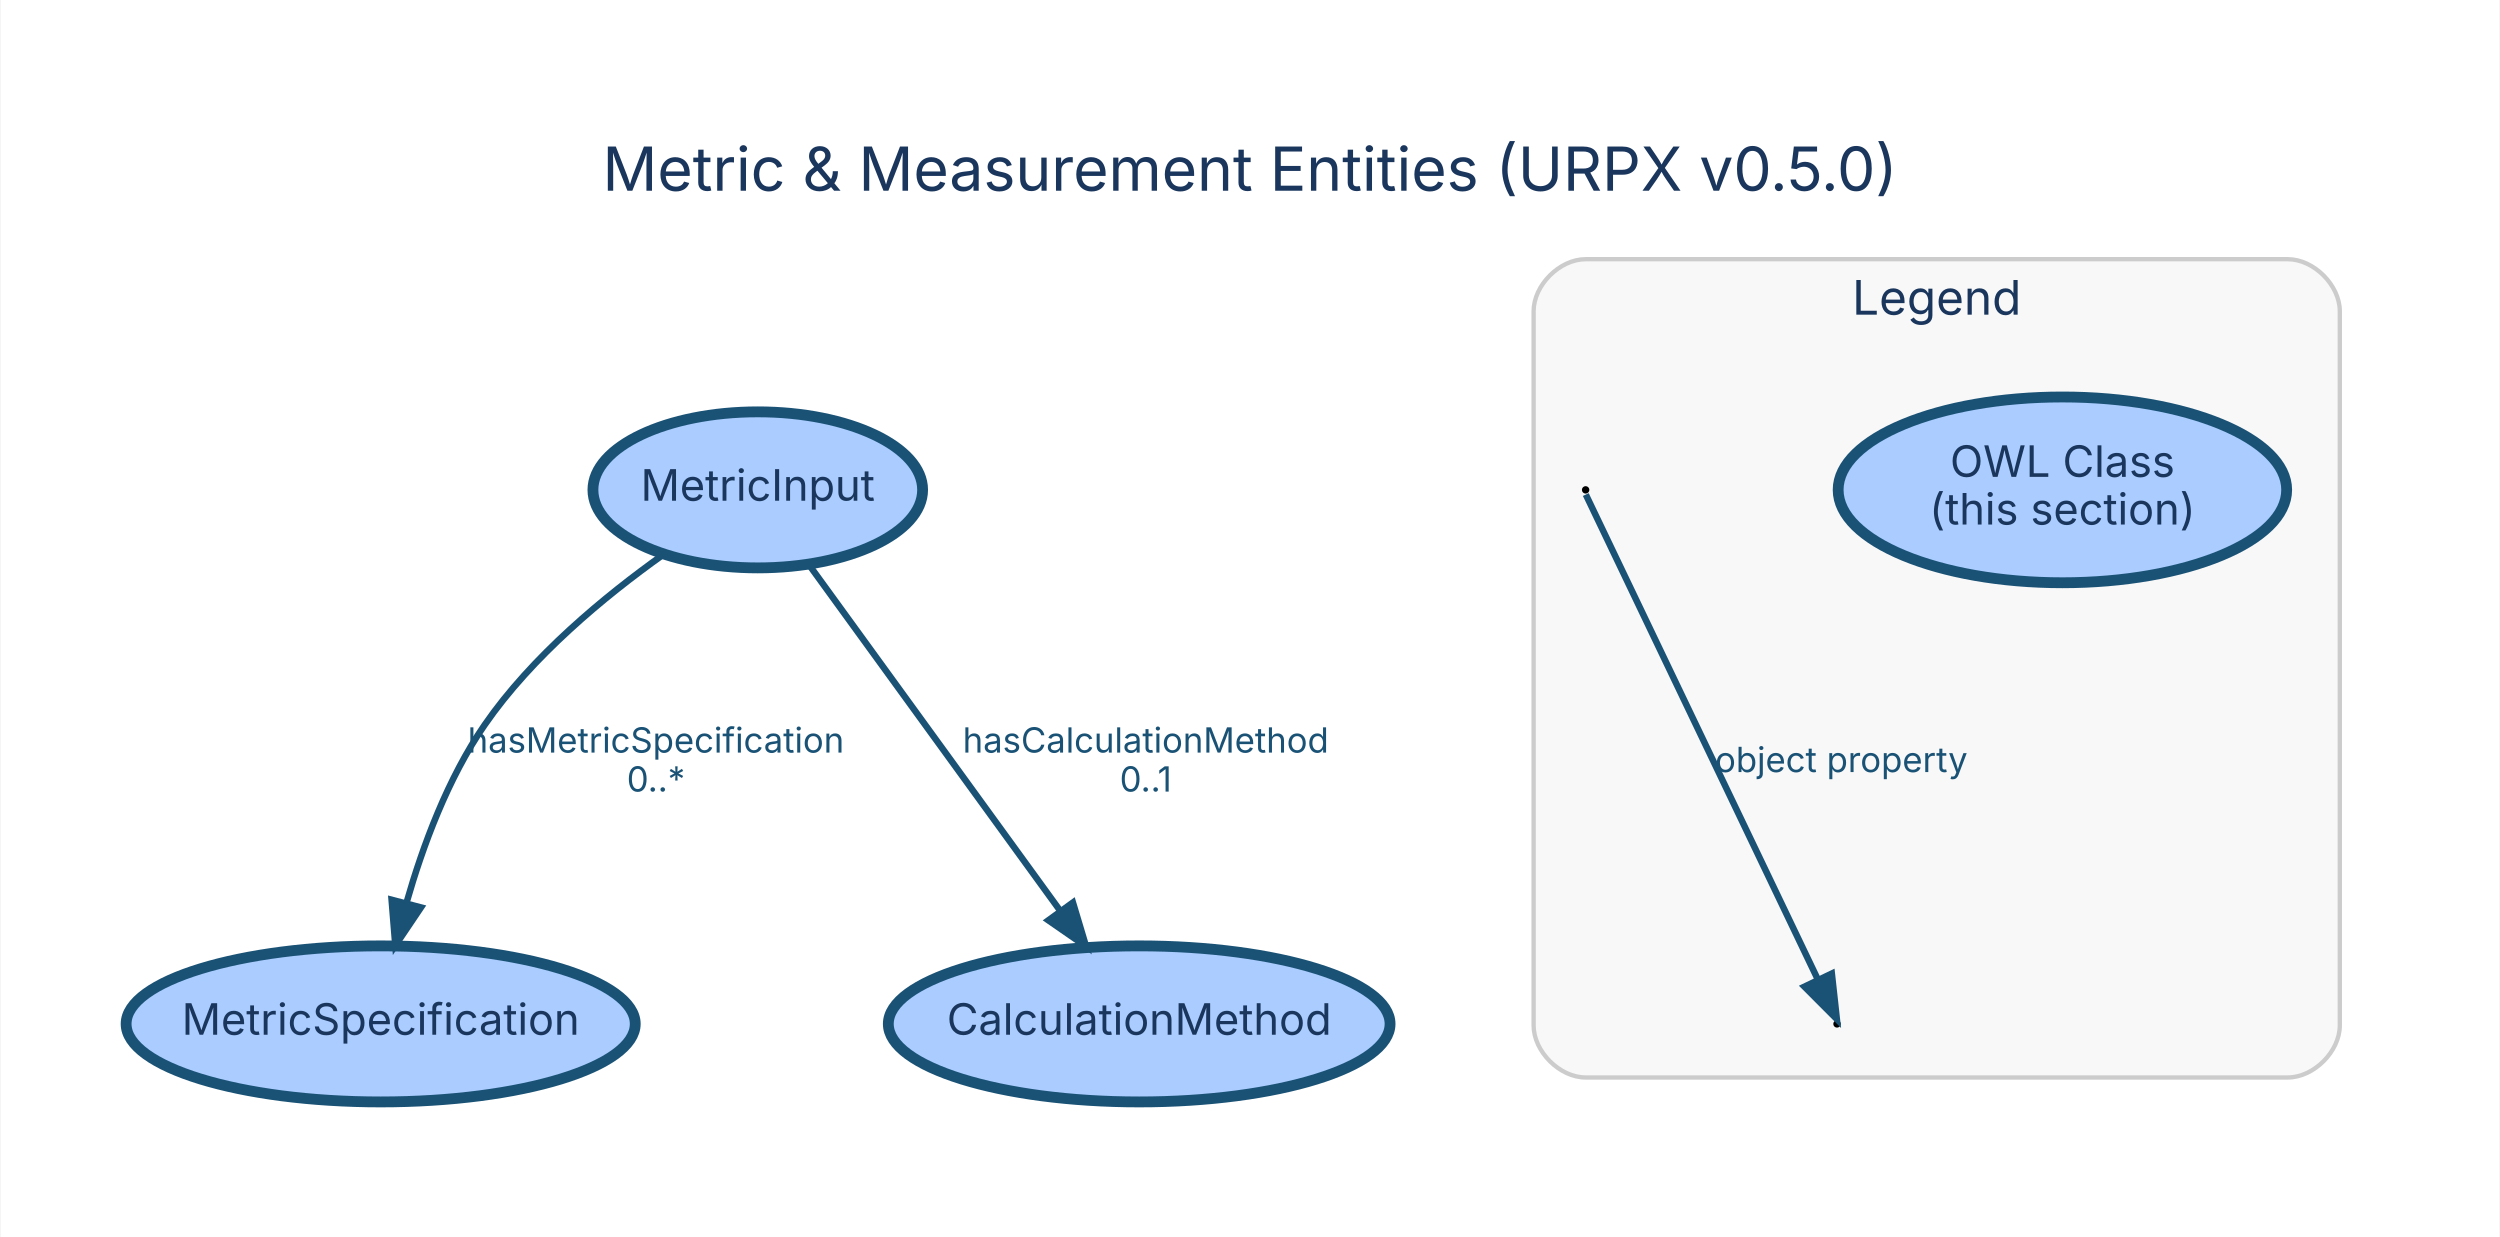
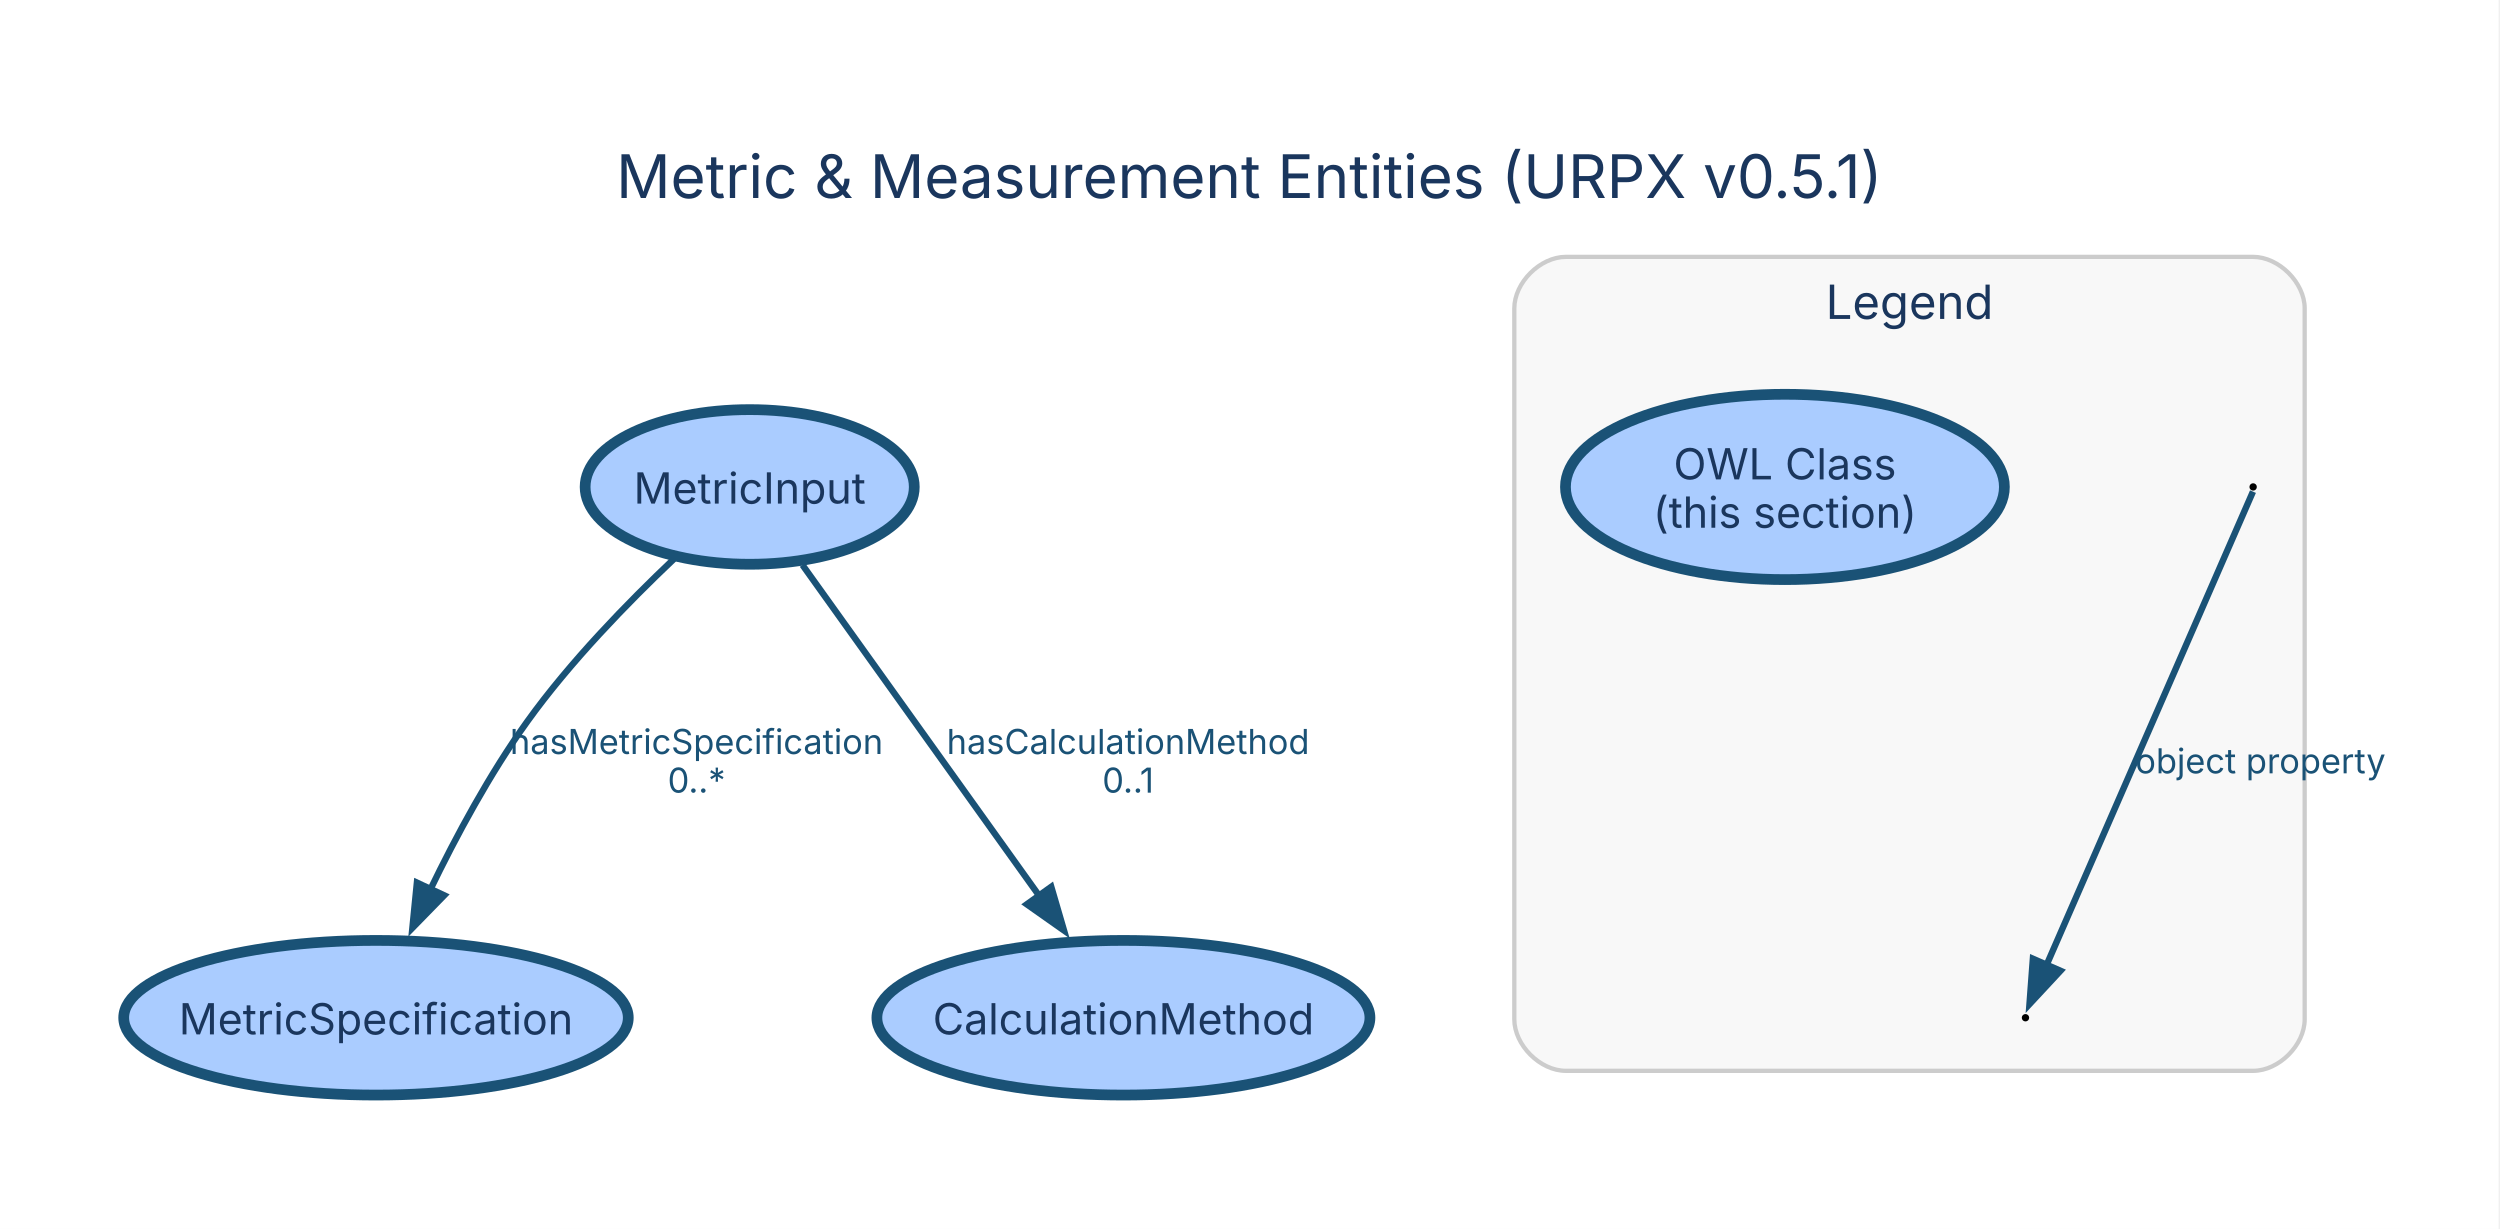
- <svg xmlns="http://www.w3.org/2000/svg" width="576pt" height="285pt" viewBox="0.00 0.00 576.47 285.39">
-   <g id="graph0" class="graph" transform="scale(1 1) rotate(0) translate(28.8 256.59)">
-     <polygon fill="white" stroke="transparent" points="-28.8,28.8 -28.8,-256.59 547.67,-256.59 547.67,28.8 -28.8,28.8" />
-     <text text-anchor="middle" x="259.43" y="-212.59" font-family="Inter, Helvetica, Arial, sans-serif" font-size="14.00" fill="#1a365d">Metric &amp; Measurement Entities (URPX v0.5.0)</text>
+ <svg xmlns="http://www.w3.org/2000/svg" width="582pt" height="286pt" viewBox="0.00 0.00 582.00 286.00">
+   <g id="graph0" class="graph" transform="scale(1 1) rotate(0) translate(28.8 257.29)">
+     <polygon fill="white" stroke="none" points="-28.8,28.8 -28.8,-257.29 552.87,-257.29 552.87,28.8 -28.8,28.8" />
+     <text xml:space="preserve" text-anchor="middle" x="262.03" y="-211.19" font-family="Inter, Helvetica, Arial, sans-serif" font-size="14.00" fill="#1a365d">Metric &amp; Measurement Entities (URPX v0.5.1)</text>
    <g id="clust3" class="cluster">
-       <path fill="#f8f8f8" stroke="#cccccc" d="M336.87,-8C336.87,-8 498.87,-8 498.87,-8 504.87,-8 510.87,-14 510.87,-20 510.87,-20 510.87,-184.79 510.87,-184.79 510.87,-190.79 504.87,-196.79 498.87,-196.79 498.87,-196.79 336.87,-196.79 336.87,-196.79 330.87,-196.79 324.87,-190.79 324.87,-184.79 324.87,-184.79 324.87,-20 324.87,-20 324.87,-14 330.87,-8 336.87,-8" />
-       <text text-anchor="middle" x="417.87" y="-183.99" font-family="Inter, Helvetica, Arial, sans-serif" font-size="11.00" fill="#1a365d">Legend</text>
+       <path fill="#f8f8f8" stroke="#cccccc" d="M335.73,-8C335.73,-8 495.73,-8 495.73,-8 501.73,-8 507.73,-14 507.73,-20 507.73,-20 507.73,-185.49 507.73,-185.49 507.73,-191.49 501.73,-197.49 495.73,-197.49 495.73,-197.49 335.73,-197.49 335.73,-197.49 329.73,-197.49 323.73,-191.49 323.73,-185.49 323.73,-185.49 323.73,-20 323.73,-20 323.73,-14 329.73,-8 335.73,-8" />
+       <text xml:space="preserve" text-anchor="middle" x="415.73" y="-183.04" font-family="Inter, Helvetica, Arial, sans-serif" font-size="11.00" fill="#1a365d">Legend</text>
    </g>
    <g id="node1" class="node">
-       <ellipse fill="#aaccff" stroke="#1a5276" stroke-width="2.5" cx="145.87" cy="-143.57" rx="38.03" ry="18" />
-       <text text-anchor="middle" x="145.87" y="-141.07" font-family="Inter, Helvetica, Arial, sans-serif" font-size="10.00" fill="#1a365d">MetricInput</text>
+       <ellipse fill="#aaccff" stroke="#1a5276" stroke-width="2.5" cx="145.73" cy="-143.93" rx="38.31" ry="18" />
+       <text xml:space="preserve" text-anchor="middle" x="145.73" y="-140.05" font-family="Inter, Helvetica, Arial, sans-serif" font-size="10.00" fill="#1a365d">MetricInput</text>
    </g>
    <g id="node2" class="node">
-       <ellipse fill="#aaccff" stroke="#1a5276" stroke-width="2.5" cx="58.87" cy="-20.36" rx="58.73" ry="18" />
-       <text text-anchor="middle" x="58.87" y="-17.86" font-family="Inter, Helvetica, Arial, sans-serif" font-size="10.00" fill="#1a365d">MetricSpecification</text>
+       <ellipse fill="#aaccff" stroke="#1a5276" stroke-width="2.5" cx="58.73" cy="-20.36" rx="58.73" ry="18" />
+       <text xml:space="preserve" text-anchor="middle" x="58.73" y="-16.48" font-family="Inter, Helvetica, Arial, sans-serif" font-size="10.00" fill="#1a365d">MetricSpecification</text>
    </g>
    <g id="edge2" class="edge">
-       <path fill="none" stroke="#1a5276" stroke-width="1.5" d="M124.01,-128.59C110.52,-118.99 93.77,-105.15 82.87,-89.36 74.39,-77.09 68.61,-61.51 64.84,-48.36" />
-       <polygon fill="#1a5276" stroke="#1a5276" stroke-width="1.5" points="68.17,-47.23 62.25,-38.44 61.39,-49 68.17,-47.23" />
-       <text text-anchor="middle" x="122.37" y="-82.96" font-family="Inter, Helvetica, Arial, sans-serif" font-size="8.00" fill="#1a5276">hasMetricSpecification</text>
-       <text text-anchor="middle" x="122.37" y="-73.96" font-family="Inter, Helvetica, Arial, sans-serif" font-size="8.00" fill="#1a5276">0..*</text>
+       <path fill="none" stroke="#1a5276" stroke-width="1.5" d="M128.08,-127.15C117.39,-117.03 103.94,-103.22 93.98,-89.36 85.24,-77.21 77.37,-62.6 71.3,-50.04" />
+       <polygon fill="#1a5276" stroke="#1a5276" stroke-width="1.5" points="74.61,-48.85 67.21,-41.27 68.26,-51.81 74.61,-48.85" />
+       <text xml:space="preserve" text-anchor="middle" x="133.35" y="-81.76" font-family="Inter, Helvetica, Arial, sans-serif" font-size="8.00" fill="#1a5276">hasMetricSpecification</text>
+       <text xml:space="preserve" text-anchor="middle" x="133.35" y="-72.76" font-family="Inter, Helvetica, Arial, sans-serif" font-size="8.00" fill="#1a5276">0..*</text>
    </g>
    <g id="node3" class="node">
-       <ellipse fill="#aaccff" stroke="#1a5276" stroke-width="2.5" cx="233.87" cy="-20.36" rx="57.88" ry="18" />
-       <text text-anchor="middle" x="233.87" y="-17.86" font-family="Inter, Helvetica, Arial, sans-serif" font-size="10.00" fill="#1a365d">CalculationMethod</text>
+       <ellipse fill="#aaccff" stroke="#1a5276" stroke-width="2.5" cx="232.73" cy="-20.36" rx="57.39" ry="18" />
+       <text xml:space="preserve" text-anchor="middle" x="232.73" y="-16.48" font-family="Inter, Helvetica, Arial, sans-serif" font-size="10.00" fill="#1a365d">CalculationMethod</text>
    </g>
    <g id="edge1" class="edge">
-       <path fill="none" stroke="#1a5276" stroke-width="1.5" d="M157.73,-126.23C172.61,-105.74 198.26,-70.41 215.63,-46.48" />
-       <polygon fill="#1a5276" stroke="#1a5276" stroke-width="1.5" points="218.58,-48.37 221.62,-38.23 212.91,-44.26 218.58,-48.37" />
-       <text text-anchor="middle" x="235.37" y="-82.96" font-family="Inter, Helvetica, Arial, sans-serif" font-size="8.00" fill="#1a5276">hasCalculationMethod</text>
-       <text text-anchor="middle" x="235.37" y="-73.96" font-family="Inter, Helvetica, Arial, sans-serif" font-size="8.00" fill="#1a5276">0..1</text>
+       <path fill="none" stroke="#1a5276" stroke-width="1.5" d="M158.01,-125.77C172.37,-105.7 196.33,-72.22 213.24,-48.59" />
+       <polygon fill="#1a5276" stroke="#1a5276" stroke-width="1.5" points="215.93,-50.84 218.9,-40.67 210.24,-46.77 215.93,-50.84" />
+       <text xml:space="preserve" text-anchor="middle" x="233.81" y="-81.76" font-family="Inter, Helvetica, Arial, sans-serif" font-size="8.00" fill="#1a5276">hasCalculationMethod</text>
+       <text xml:space="preserve" text-anchor="middle" x="233.81" y="-72.76" font-family="Inter, Helvetica, Arial, sans-serif" font-size="8.00" fill="#1a5276">0..1</text>
    </g>
    <g id="node4" class="node">
-       <ellipse fill="#aaccff" stroke="#1a5276" stroke-width="2.5" cx="446.87" cy="-143.57" rx="51.74" ry="21.43" />
-       <text text-anchor="middle" x="446.87" y="-146.57" font-family="Inter, Helvetica, Arial, sans-serif" font-size="10.00" fill="#1a365d">OWL Class</text>
-       <text text-anchor="middle" x="446.87" y="-135.57" font-family="Inter, Helvetica, Arial, sans-serif" font-size="10.00" fill="#1a365d">(this section)</text>
+       <ellipse fill="#aaccff" stroke="#1a5276" stroke-width="2.5" cx="386.73" cy="-143.93" rx="51.09" ry="21.57" />
+       <text xml:space="preserve" text-anchor="middle" x="386.73" y="-145.68" font-family="Inter, Helvetica, Arial, sans-serif" font-size="10.00" fill="#1a365d">OWL Class</text>
+       <text xml:space="preserve" text-anchor="middle" x="386.73" y="-134.43" font-family="Inter, Helvetica, Arial, sans-serif" font-size="10.00" fill="#1a365d">(this section)</text>
    </g>
    <g id="node5" class="node">
-       <ellipse fill="black" stroke="black" cx="336.87" cy="-143.57" rx="0.36" ry="0.36" />
+       <ellipse fill="black" stroke="black" cx="495.73" cy="-143.93" rx="0.36" ry="0.36" />
    </g>
    <g id="node6" class="node">
-       <ellipse fill="black" stroke="black" cx="394.87" cy="-20.36" rx="0.36" ry="0.36" />
+       <ellipse fill="black" stroke="black" cx="442.73" cy="-20.36" rx="0.36" ry="0.36" />
    </g>
    <g id="edge3" class="edge">
-       <path fill="none" stroke="#1a5276" stroke-width="1.5" d="M336.91,-142.49C338.36,-139.45 377.02,-58.65 390.38,-30.74" />
-       <polygon fill="#1a5276" stroke="#1a5276" stroke-width="1.5" points="393.67,-31.98 394.83,-21.45 387.35,-28.95 393.67,-31.98" />
-       <text text-anchor="middle" x="395.87" y="-78.46" font-family="Inter, Helvetica, Arial, sans-serif" font-size="8.00" fill="#1a5276">object property</text>
+       <path fill="none" stroke="#1a5276" stroke-width="1.5" d="M495.69,-142.84C494.39,-139.85 460.33,-61.75 447.53,-32.38" />
+       <polygon fill="#1a5276" stroke="#1a5276" stroke-width="1.5" points="450.88,-31.29 443.67,-23.53 444.46,-34.09 450.88,-31.29" />
+       <text xml:space="preserve" text-anchor="middle" x="497.44" y="-77.26" font-family="Inter, Helvetica, Arial, sans-serif" font-size="8.00" fill="#1a5276">object property</text>
    </g>
  </g>
</svg>
